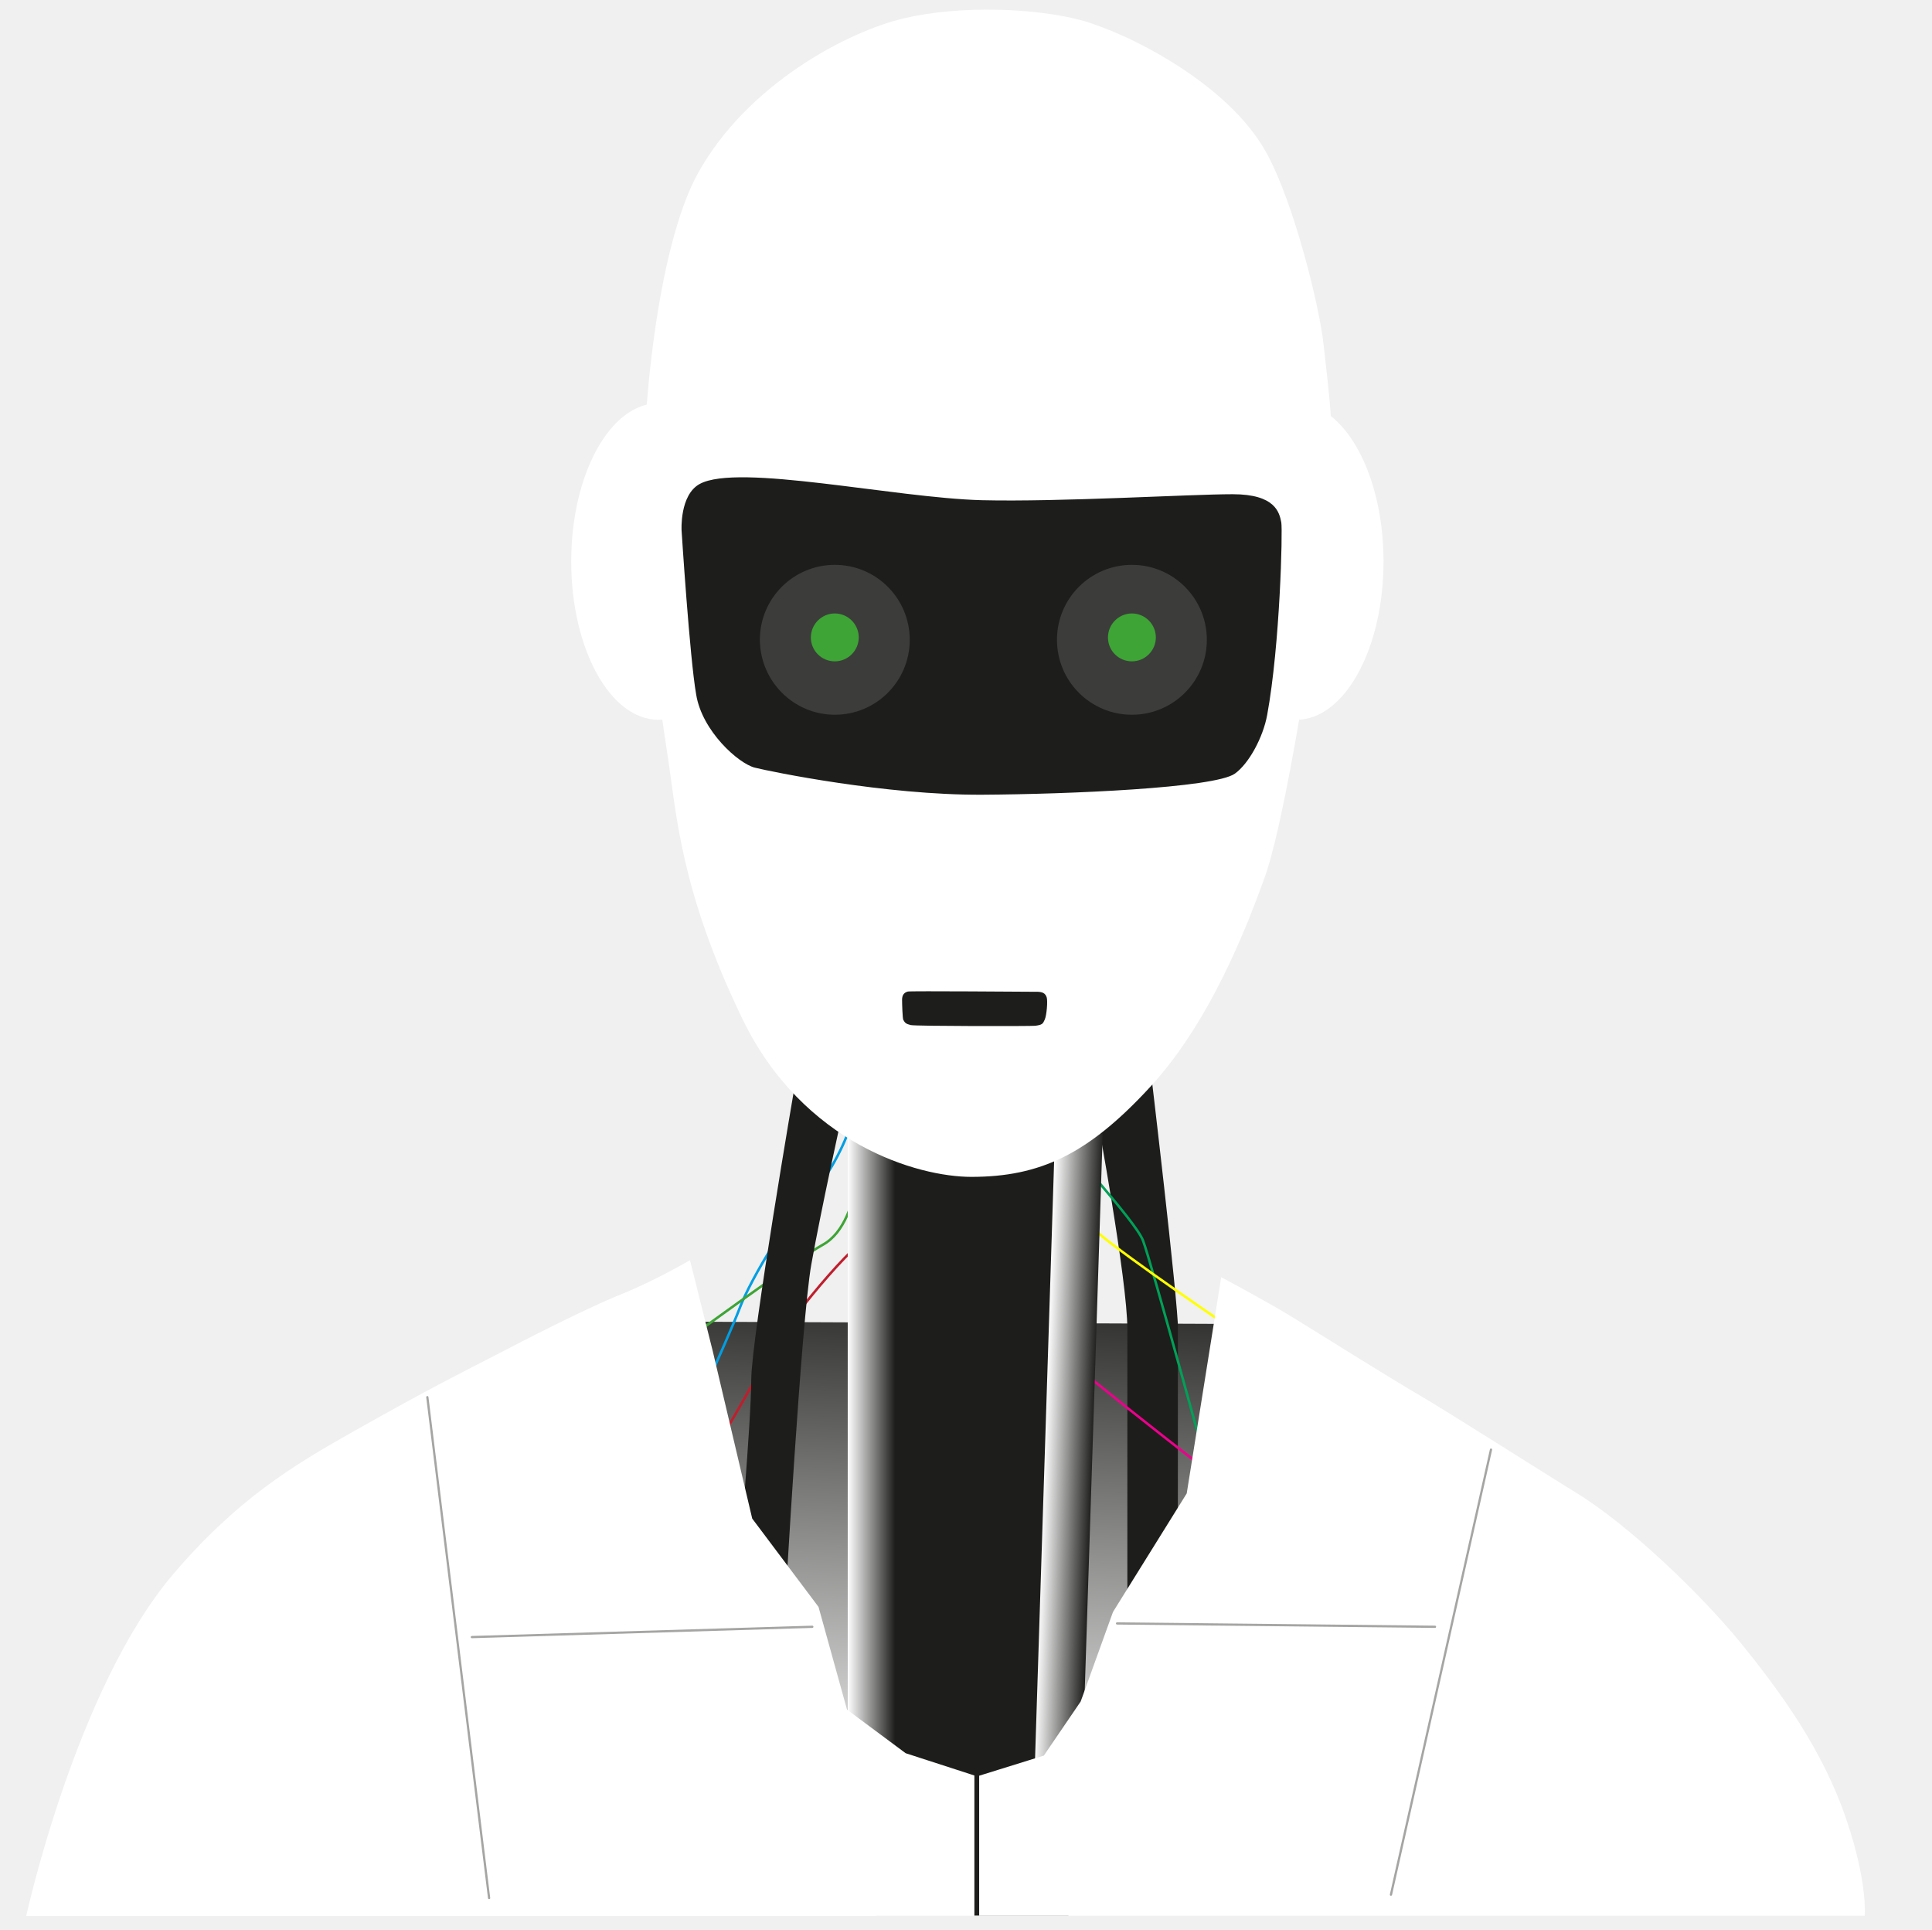
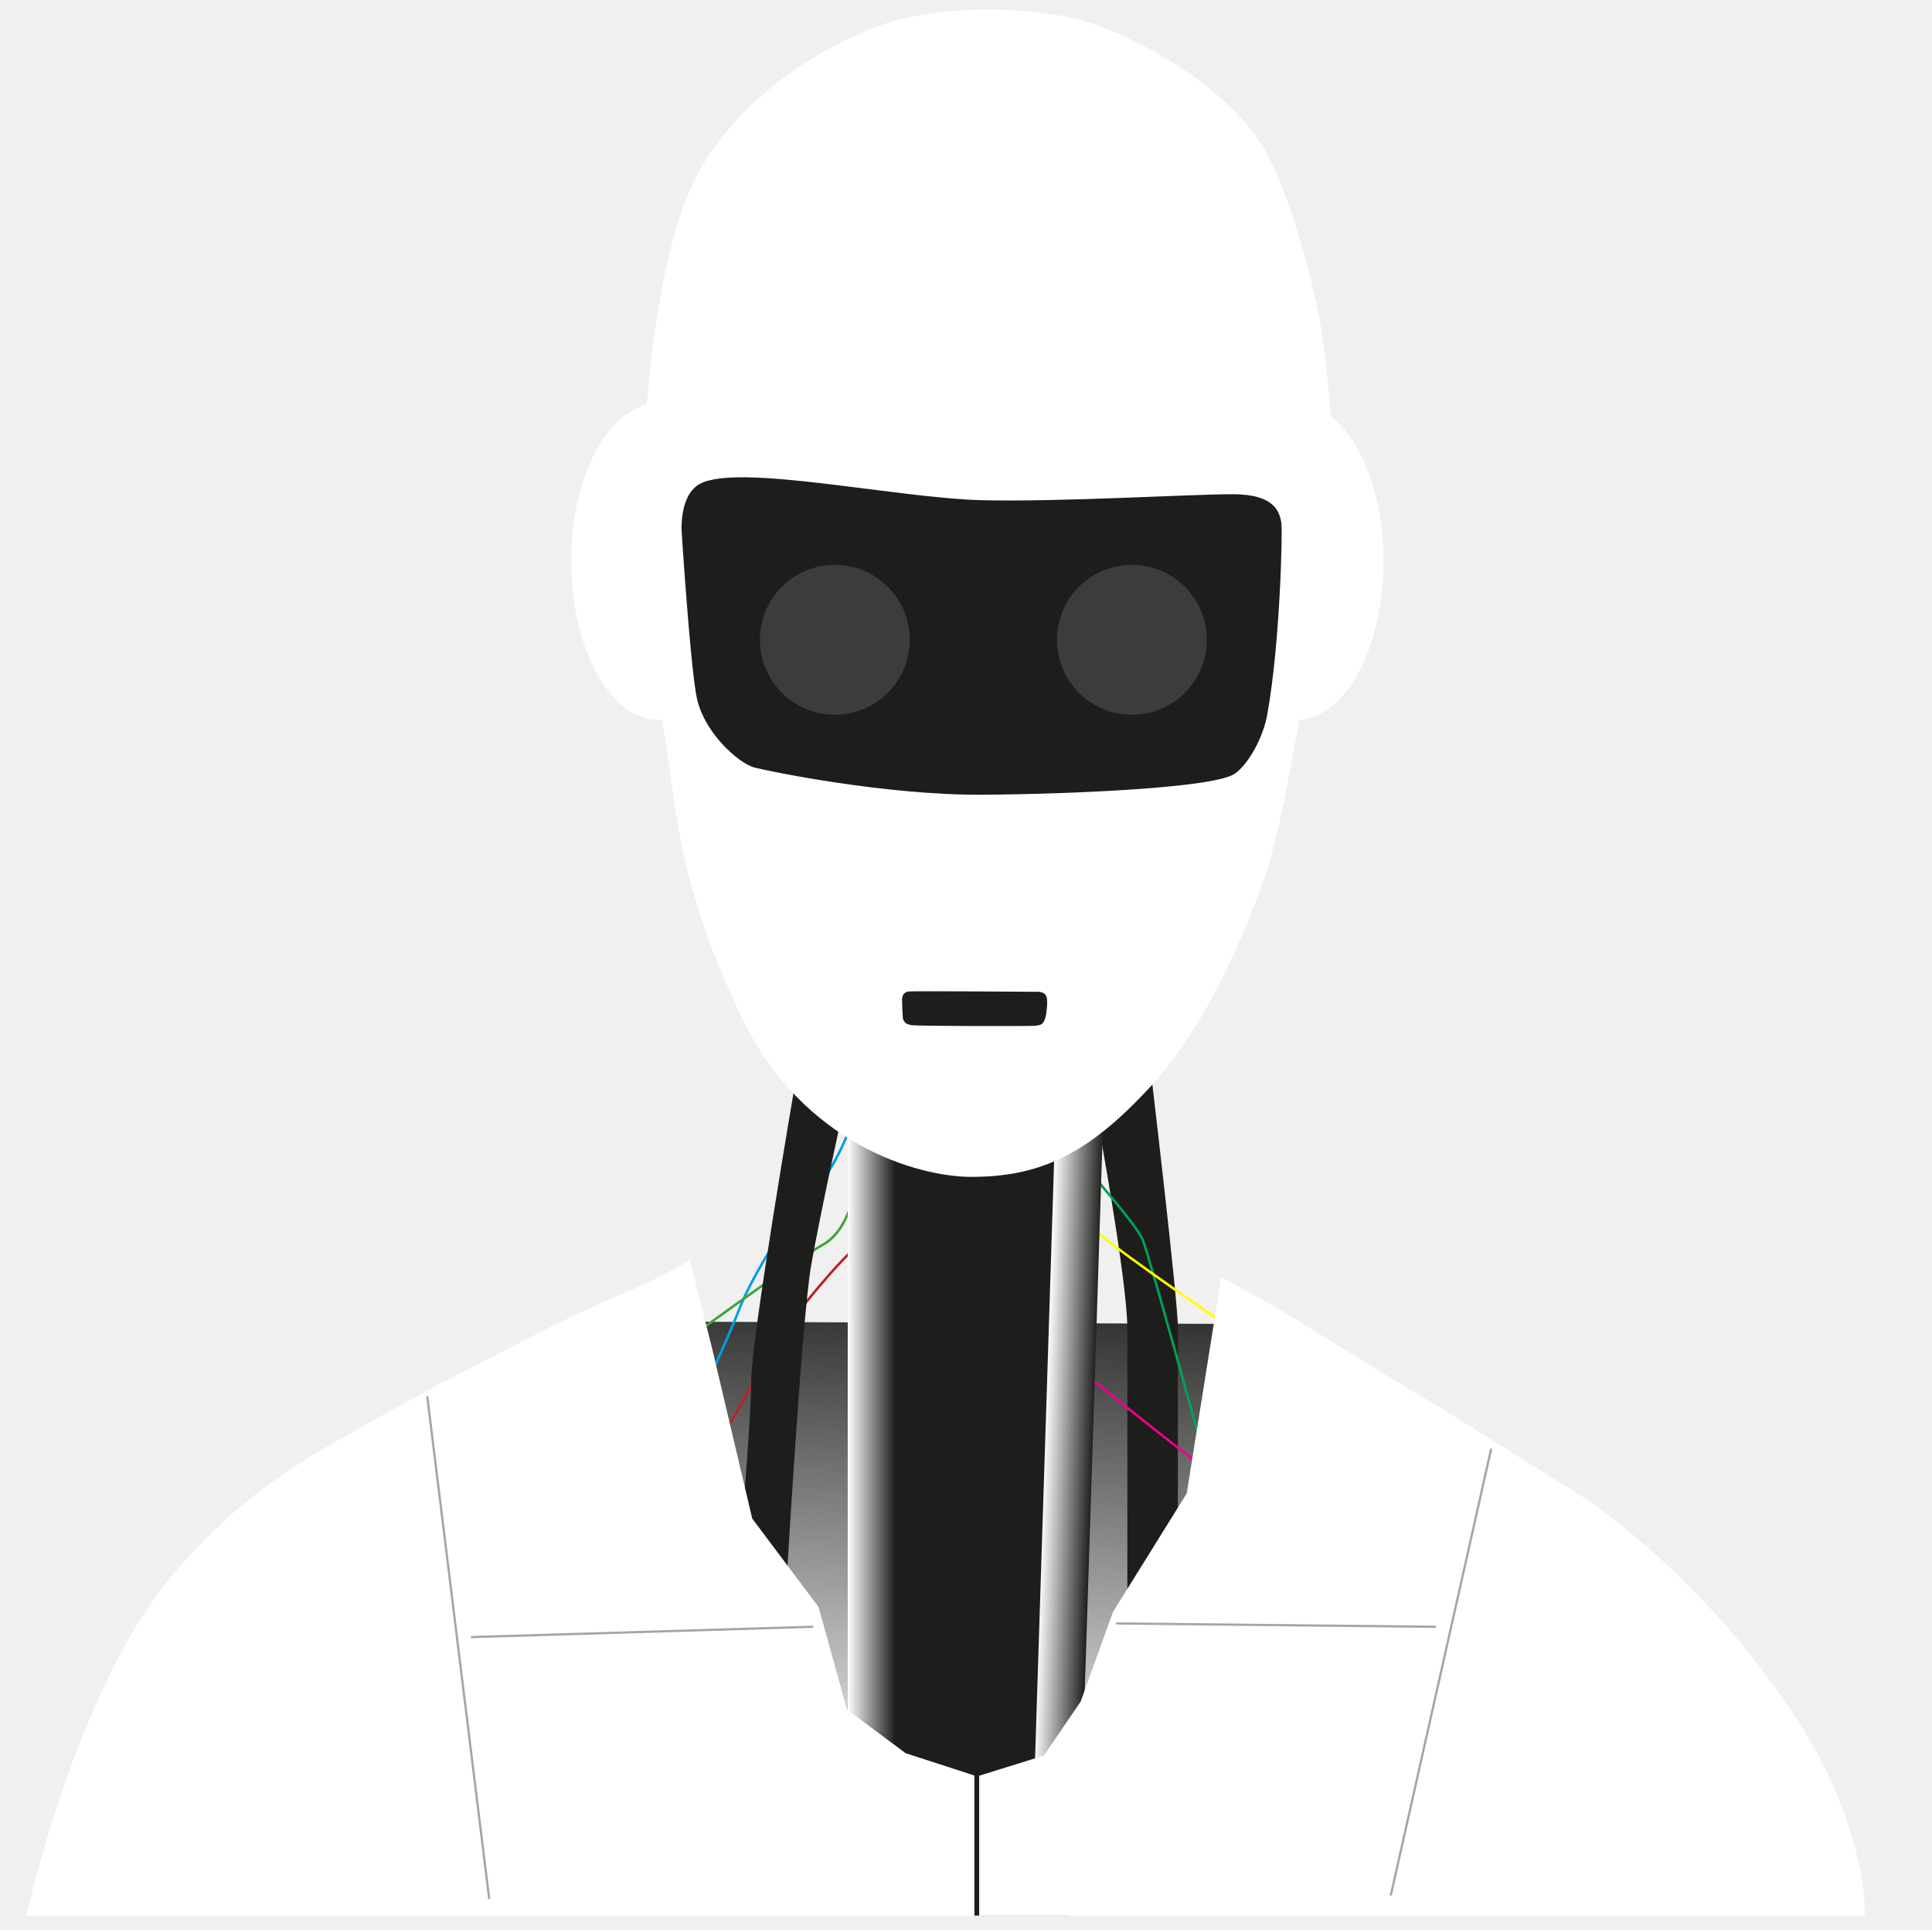
- <svg xmlns="http://www.w3.org/2000/svg" xmlns:xlink="http://www.w3.org/1999/xlink" viewBox="0 11.9 807 806">
-   <defs>
-     <path id="a" d="M274.5 596.4c0 2.6 23.1 57.3 24.5 64.7 1.4 7.4 20.9 58.6 20.9 58.6l64.8 43.4h36.7l36-14.8 42.5-56.4 30.3-63.4s4.9-63.6 0-63.6c-4.8 0-238.2-1-238.2-1s-17.5 29.9-17.5 32.5" />
-   </defs>
-   <clipPath id="b">
-     <use xlink:href="#a" overflow="visible" />
-   </clipPath>
-   <linearGradient id="c" gradientUnits="userSpaceOnUse" x1=".754" y1="838.602" x2="3.67" y2="838.602" gradientTransform="scale(82.8466 -82.8466) rotate(87.7 444.165 416.724)">
-     <stop offset="0" stop-color="#fff" />
-     <stop offset="1" stop-color="#1d1d1b" />
-   </linearGradient>
-   <path clip-path="url(#b)" fill="url(#c)" d="M266.6 762.8l8.4-209.3 268.1 10.8-8.4 209.3z" />
-   <defs>
-     <path id="d" d="M11 15.9h768v796H11z" />
-   </defs>
-   <clipPath id="e">
-     <use xlink:href="#d" overflow="visible" />
-   </clipPath>
-   <path clip-path="url(#e)" fill="none" stroke="#009EE2" stroke-width="1.045" d="M281.2 621s22.9-49.9 27.7-62.6c4.7-12.7 22.5-41.5 30.1-48.2 7.6-6.8 16.1-25.4 16.1-28.8" />
-   <path clip-path="url(#e)" fill="none" stroke="#BE1E2D" stroke-width="1.045" d="M275.9 655.2s34.9-57.6 42.1-72.2c7.2-14.6 34.2-47.8 45.8-55.6 11.6-7.8 24.4-29.3 24.4-33.2" />
-   <path clip-path="url(#e)" fill="none" stroke="#3DA435" stroke-width="1.045" d="M280.7 575.9s53.6-39.1 62.9-44.1c9.4-5.1 12.7-18 15-27.9 2.4-9.9-1.1-18.6-1.1-18.6" />
-   <defs>
-     <path id="f" d="M313.8 588.1c0 16.9-5.4 79.5-5.4 79.5l19.5 16.1s6.8-120.4 11-143.8c4.2-23.5 12.7-61.8 12.7-61.8l-19.5-13.5c0-.1-18.3 106.5-18.3 123.5" />
-   </defs>
-   <clipPath id="g">
-     <use xlink:href="#f" overflow="visible" />
-   </clipPath>
-   <linearGradient id="h" gradientUnits="userSpaceOnUse" x1="11" y1="574.092" x2="13.916" y2="574.092" gradientTransform="matrix(.001 0 0 -.001 -173.987 437.197)">
-     <stop offset="0" stop-color="#fff" />
-     <stop offset="1" stop-color="#1d1d1b" />
-   </linearGradient>
-   <path clip-path="url(#g)" fill="url(#h)" d="M308.4 464.5h43.2v219.1h-43.2z" />
-   <defs>
-     <path id="i" d="M458.2 478.1s12.7 68.5 12.7 88.8v122.7l21.2-25.4v-96.5c0-12.7-11.8-111.7-11.8-111.7l-22.1 22.1z" />
-   </defs>
-   <clipPath id="j">
-     <use xlink:href="#i" overflow="visible" />
-   </clipPath>
-   <linearGradient id="k" gradientUnits="userSpaceOnUse" x1="11" y1="572.822" x2="13.916" y2="572.822" gradientTransform="matrix(.001 0 0 -.001 -173.987 437.197)">
-     <stop offset="0" stop-color="#fff" />
-     <stop offset="1" stop-color="#1d1d1b" />
-   </linearGradient>
-   <path clip-path="url(#j)" fill="url(#k)" d="M458.2 456.1H492v233.5h-33.8z" />
+ <svg xmlns="http://www.w3.org/2000/svg" xmlns:xlink="http://www.w3.org/1999/xlink" version="1.1" id="Layer_1" x="0px" y="0px" viewBox="0 11.9 807 806" enable-background="new 0 11.9 807 806" xml:space="preserve">
  <g>
    <defs>
-       <path id="l" d="M11 15.9h768v796H11z" />
+       <path id="SVGID_1_" d="M274.5,596.4c0,2.6,23.1,57.3,24.5,64.7c1.4,7.4,20.9,58.6,20.9,58.6l64.8,43.4h36.7l36-14.8l42.5-56.4    l30.3-63.4c0,0,4.9-63.6,0-63.6c-4.8,0-238.2-1-238.2-1S274.5,593.8,274.5,596.4" />
    </defs>
-     <clipPath id="m">
-       <use xlink:href="#l" overflow="visible" />
+     <clipPath id="SVGID_2_">
+       <use xlink:href="#SVGID_1_" overflow="visible" />
    </clipPath>
-     <path clip-path="url(#m)" fill="none" stroke="#00A057" stroke-width="1.045" d="M506.1 631.5s-25.4-93.2-28.7-101.6c-3.4-8.5-33.2-40-33.2-43.4" />
-     <path clip-path="url(#m)" fill="none" stroke="#FF0" stroke-width="1.045" d="M533.9 580s-37.8-25.3-61.7-42.8c-23.9-17.5-15-12-19.5-30.4-4.4-18.5 0-25.4 0-25.4" />
-     <path clip-path="url(#m)" fill="none" stroke="#EC008C" stroke-width="1.045" d="M526.4 643.1s-49.8-37.9-81.3-64.2c-31.4-26.3-19.8-17.9-25.6-45.6-5.8-27.7 0-38 0-38" />
-   </g>
-   <path fill="#1D1D1B" d="M373.9 477.3l-8.1 334.6h80.5V477.3z" />
-   <g>
-     <defs>
-       <path id="n" d="M354.1 486.7H374v267.7h-19.9z" />
-     </defs>
-     <clipPath id="o">
-       <use xlink:href="#n" overflow="visible" />
-     </clipPath>
-     <linearGradient id="p" gradientUnits="userSpaceOnUse" x1="34.712" y1="871.495" x2="37.628" y2="871.495" gradientTransform="matrix(6.8108 0 0 -6.8108 117.666 6556.11)">
-       <stop offset="0" stop-color="#fff" />
-       <stop offset="1" stop-color="#1d1d1b" />
+     <linearGradient id="SVGID_3_" gradientUnits="userSpaceOnUse" x1="0.754" y1="838.602" x2="3.67" y2="838.602" gradientTransform="matrix(3.3248 -82.7799 -82.7799 -3.3248 69817.125 3629.282)">
+       <stop offset="0" style="stop-color:#FFFFFF" />
+       <stop offset="1" style="stop-color:#1D1D1B" />
    </linearGradient>
-     <path clip-path="url(#o)" fill="url(#p)" d="M354.1 486.7H374v267.7h-19.9z" />
+     <polygon clip-path="url(#SVGID_2_)" fill="url(#SVGID_3_)" points="266.6,762.8 275,553.5 543.1,564.3 534.7,773.6  " />
  </g>
  <g>
    <defs>
-       <path id="q" d="M440.7 484.7l-8.6 269.4 19.8.8 8.7-269.4z" />
+       <rect id="SVGID_4_" x="11" y="15.9" width="768" height="796" />
    </defs>
-     <clipPath id="r">
-       <use xlink:href="#q" overflow="visible" />
+     <clipPath id="SVGID_5_">
+       <use xlink:href="#SVGID_4_" overflow="visible" />
    </clipPath>
-     <linearGradient id="s" gradientUnits="userSpaceOnUse" x1="40.193" y1="871.931" x2="43.109" y2="871.931" gradientTransform="scale(7.081 -7.081) rotate(-2 -27434.06 -220.215)">
-       <stop offset="0" stop-color="#fff" />
-       <stop offset="1" stop-color="#1d1d1b" />
-     </linearGradient>
-     <path clip-path="url(#r)" fill="url(#s)" d="M432.1 483.7L470 485l-9.5 270.9-37.8-1.4z" />
+     <path clip-path="url(#SVGID_5_)" fill="none" stroke="#009EE2" stroke-width="1.045" d="M281.2,621c0,0,22.9-49.9,27.7-62.6   c4.7-12.7,22.5-41.5,30.1-48.2c7.6-6.8,16.1-25.4,16.1-28.8" />
+     <path clip-path="url(#SVGID_5_)" fill="none" stroke="#BE1E2D" stroke-width="1.045" d="M275.9,655.2c0,0,34.9-57.6,42.1-72.2   c7.2-14.6,34.2-47.8,45.8-55.6c11.6-7.8,24.4-29.3,24.4-33.2" />
+     <path clip-path="url(#SVGID_5_)" fill="none" stroke="#3DA435" stroke-width="1.045" d="M280.7,575.9c0,0,53.6-39.1,62.9-44.1   c9.4-5.1,12.7-18,15-27.9c2.4-9.9-1.1-18.6-1.1-18.6" />
  </g>
  <g>
    <defs>
-       <path id="t" d="M11 15.9h768v796H11z" />
+       <path id="SVGID_6_" d="M313.8,588.1c0,16.9-5.4,79.5-5.4,79.5l19.5,16.1c0,0,6.8-120.4,11-143.8c4.2-23.5,12.7-61.8,12.7-61.8    l-19.5-13.5C332.1,464.5,313.8,571.1,313.8,588.1" />
    </defs>
-     <clipPath id="u">
-       <use xlink:href="#t" overflow="visible" />
+     <clipPath id="SVGID_7_">
+       <use xlink:href="#SVGID_6_" overflow="visible" />
    </clipPath>
-     <path clip-path="url(#u)" fill="#FFF" d="M11 811.9s20.7-94.7 61.2-142.4c26.9-31.6 50.4-45.6 74.4-59.2 33.8-19.1 46-25 63.6-34.1 20.7-10.8 39.9-20.1 50.3-24.2 13.3-5.4 27.7-13.8 27.7-13.8l9.5 37.9 16.5 70 27.7 36.9 11.9 42.9 24.5 18.2 28.7 9.3v58.7H11zM409 811.9v-58.4l27-8.4 15.4-22.6 13.5-37.4 30.8-49.5 14.4-90.3s19.7 10.5 29.6 16.6c13.1 8.1 42.2 26.3 53.4 32.8 11.2 6.5 54.7 34.2 64.9 40.4 22.2 13.5 52.2 42.3 69 62.8 16.7 20.6 34.5 44.9 44.3 74.1 8.9 26.2 7.6 40 7.6 40H409zM541.5 312.5c20.1 0 36.4-29.6 36.4-66.1 0-36.5-16.3-66.1-36.4-66.1s-36.4 29.6-36.4 66.1c0 36.5 16.3 66.1 36.4 66.1M275 312.5c20.1 0 36.4-29.6 36.4-66.1 0-36.5-16.3-66.1-36.4-66.1-20.1 0-36.4 29.6-36.4 66.1 0 36.5 16.3 66.1 36.4 66.1" />
-     <path clip-path="url(#u)" fill="#FFF" d="M405.7 503.4c-22.1 0-70.2-13.5-95.6-66-25.9-53.6-27.5-85.5-31.3-110.4-3.8-25-9.3-62.2-10.2-102-.8-39.8 5.9-109.6 22.8-140.5 20.6-37.4 62.7-59.5 86.4-65 23.7-5.5 54.6-4.2 73.6.8 19 5.1 61.8 26.2 77.8 55.8 11.4 20.9 22 63.9 23.7 80 1.7 16.1 5.1 38.5 2.9 64.7-1.9 22.4-17.1 128.4-27.5 157.4-11.8 33-27.1 65.2-48.2 88-25.6 27.7-45.6 37.2-74.4 37.2" />
-     <path clip-path="url(#u)" fill="#1D1D1B" d="M284.7 233.5s-.9-14.9 7.6-19.5c16.1-8.7 81.1 5.8 117.7 6.8 32.9.8 87.1-2.5 104.9-2.5 17.8 0 19.5 7.6 20.3 11.8.6 3.2-.5 51-5.9 80.4-1.7 9.3-7.6 20.3-13.5 24.5-8.4 6-69.4 8.6-105.7 8.8-40.2.2-88-9.6-94.8-11.3-6.8-1.7-22-15.2-24.5-30.5-2.7-15.2-6.1-68.5-6.1-68.5" />
+     <linearGradient id="SVGID_8_" gradientUnits="userSpaceOnUse" x1="11" y1="574.092" x2="13.916" y2="574.092" gradientTransform="matrix(1.000000e-03 0 0 -1.000000e-03 -173.9867 437.1975)">
+       <stop offset="0" style="stop-color:#FFFFFF" />
+       <stop offset="1" style="stop-color:#1D1D1B" />
+     </linearGradient>
+     <rect x="308.4" y="464.5" clip-path="url(#SVGID_7_)" fill="url(#SVGID_8_)" width="43.2" height="219.1" />
  </g>
-   <path fill="none" stroke="#A5A5A4" stroke-width=".935" stroke-linecap="round" d="M204.3 804.6l-25.8-209.2M466.6 689.9l132.8 1.4M197.1 695.6l142.2-4.3M581 803.2l41.8-185.9" />
  <g>
    <defs>
-       <path id="v" d="M11 15.9h768v796H11z" />
+       <path id="SVGID_9_" d="M458.2,478.1c0,0,12.7,68.5,12.7,88.8v122.7l21.2-25.4v-96.5c0-12.7-11.8-111.7-11.8-111.7L458.2,478.1z" />
    </defs>
-     <clipPath id="w">
-       <use xlink:href="#v" overflow="visible" />
+     <clipPath id="SVGID_10_">
+       <use xlink:href="#SVGID_9_" overflow="visible" />
    </clipPath>
-     <path clip-path="url(#w)" fill="#1D1D1B" d="M379.2 426c-1.8.5-2.4 1.7-2.4 3.5s.2 7.8.5 8.3c.7 1.3 1.1 1.7 3.1 2.2 2 .5 50.6.5 52 .3 3-.4 3.2-.8 4-2.6.8-1.8 1.3-7.8.8-9.3-.6-1.7-1.7-2.4-4.7-2.3-3 0-52.2-.4-53.3-.1" />
-     <path class="robot__eye--outer" clip-path="url(#w)" fill="#3C3C3B" d="M472.8 310.4c17.3 0 31.3-14 31.3-31.3s-14-31.3-31.3-31.3-31.3 14-31.3 31.3 14 31.3 31.3 31.3" />
-     <path class="robot__eye" clip-path="url(#w)" fill="#3DA435" d="M472.8 288.1c5.5 0 10-4.5 10-10s-4.5-10-10-10-10 4.5-10 10c0 5.6 4.5 10 10 10" />
-     <path class="robot__eye--outer" clip-path="url(#w)" fill="#3C3C3B" d="M348.7 310.4c17.3 0 31.3-14 31.3-31.3s-14-31.3-31.3-31.3-31.3 14-31.3 31.3c.1 17.3 14.1 31.3 31.3 31.3" />
-     <path class="robot__eye" clip-path="url(#w)" fill="#3DA435" d="M348.7 288.1c5.5 0 10-4.5 10-10s-4.5-10-10-10-10 4.5-10 10c0 5.6 4.5 10 10 10" />
+     <linearGradient id="SVGID_11_" gradientUnits="userSpaceOnUse" x1="11" y1="572.822" x2="13.916" y2="572.822" gradientTransform="matrix(1.000000e-03 0 0 -1.000000e-03 -173.9867 437.1975)">
+       <stop offset="0" style="stop-color:#FFFFFF" />
+       <stop offset="1" style="stop-color:#1D1D1B" />
+     </linearGradient>
+     <rect x="458.2" y="456.1" clip-path="url(#SVGID_10_)" fill="url(#SVGID_11_)" width="33.8" height="233.5" />
+   </g>
+   <g>
+     <defs>
+       <rect id="SVGID_12_" x="11" y="15.9" width="768" height="796" />
+     </defs>
+     <clipPath id="SVGID_13_">
+       <use xlink:href="#SVGID_12_" overflow="visible" />
+     </clipPath>
+     <path clip-path="url(#SVGID_13_)" fill="none" stroke="#00A057" stroke-width="1.045" d="M506.1,631.5c0,0-25.4-93.2-28.7-101.6   c-3.4-8.5-33.2-40-33.2-43.4" />
+     <path clip-path="url(#SVGID_13_)" fill="none" stroke="#FFFF00" stroke-width="1.045" d="M533.9,580c0,0-37.8-25.3-61.7-42.8   c-23.9-17.5-15-12-19.5-30.4c-4.4-18.5,0-25.4,0-25.4" />
+     <path clip-path="url(#SVGID_13_)" fill="none" stroke="#EC008C" stroke-width="1.045" d="M526.4,643.1c0,0-49.8-37.9-81.3-64.2   c-31.4-26.3-19.8-17.9-25.6-45.6c-5.8-27.7,0-38,0-38" />
+   </g>
+   <polygon fill="#1D1D1B" points="373.9,477.3 365.8,811.9 446.3,811.9 446.3,477.3 " />
+   <g>
+     <defs>
+       <rect id="SVGID_14_" x="354.1" y="486.7" width="19.9" height="267.7" />
+     </defs>
+     <clipPath id="SVGID_15_">
+       <use xlink:href="#SVGID_14_" overflow="visible" />
+     </clipPath>
+     <linearGradient id="SVGID_16_" gradientUnits="userSpaceOnUse" x1="34.712" y1="871.495" x2="37.628" y2="871.495" gradientTransform="matrix(6.8108 0 0 -6.8108 117.6665 6556.109)">
+       <stop offset="0" style="stop-color:#FFFFFF" />
+       <stop offset="1" style="stop-color:#1D1D1B" />
+     </linearGradient>
+     <rect x="354.1" y="486.7" clip-path="url(#SVGID_15_)" fill="url(#SVGID_16_)" width="19.9" height="267.7" />
+   </g>
+   <g>
+     <defs>
+       <polygon id="SVGID_17_" points="440.7,484.7 432.1,754.1 451.9,754.9 460.6,485.5   " />
+     </defs>
+     <clipPath id="SVGID_18_">
+       <use xlink:href="#SVGID_17_" overflow="visible" />
+     </clipPath>
+     <linearGradient id="SVGID_19_" gradientUnits="userSpaceOnUse" x1="40.193" y1="871.931" x2="43.109" y2="871.931" gradientTransform="matrix(7.0767 0.2471 0.2471 -7.0767 -63.9005 6779.906)">
+       <stop offset="0" style="stop-color:#FFFFFF" />
+       <stop offset="1" style="stop-color:#1D1D1B" />
+     </linearGradient>
+     <polygon clip-path="url(#SVGID_18_)" fill="url(#SVGID_19_)" points="432.1,483.7 470,485 460.5,755.9 422.7,754.5  " />
+   </g>
+   <g>
+     <defs>
+       <rect id="SVGID_20_" x="11" y="15.9" width="768" height="796" />
+     </defs>
+     <clipPath id="SVGID_21_">
+       <use xlink:href="#SVGID_20_" overflow="visible" />
+     </clipPath>
+     <path clip-path="url(#SVGID_21_)" fill="#FFFFFF" d="M11,811.9c0,0,20.7-94.7,61.2-142.4c26.9-31.6,50.4-45.6,74.4-59.2   c33.8-19.1,46-25,63.6-34.1c20.7-10.8,39.9-20.1,50.3-24.2c13.3-5.4,27.7-13.8,27.7-13.8l9.5,37.9l16.5,70l27.7,36.9l11.9,42.9   l24.5,18.2l28.7,9.3v58.7H11z" />
+     <path clip-path="url(#SVGID_21_)" fill="#FFFFFF" d="M409,811.9v-58.4l27-8.4l15.4-22.6l13.5-37.4l30.8-49.5l14.4-90.3   c0,0,19.7,10.5,29.6,16.6c13.1,8.1,42.2,26.3,53.4,32.8c11.2,6.5,54.7,34.2,64.9,40.4c22.2,13.5,52.2,42.3,69,62.8   c16.7,20.6,34.5,44.9,44.3,74.1c8.9,26.2,7.6,40,7.6,40H409z" />
+     <path clip-path="url(#SVGID_21_)" fill="#FFFFFF" d="M541.5,312.5c20.1,0,36.4-29.6,36.4-66.1c0-36.5-16.3-66.1-36.4-66.1   s-36.4,29.6-36.4,66.1C505.1,282.9,521.4,312.5,541.5,312.5" />
+     <path clip-path="url(#SVGID_21_)" fill="#FFFFFF" d="M275,312.5c20.1,0,36.4-29.6,36.4-66.1c0-36.5-16.3-66.1-36.4-66.1   c-20.1,0-36.4,29.6-36.4,66.1C238.6,282.9,254.9,312.5,275,312.5" />
+     <path clip-path="url(#SVGID_21_)" fill="#FFFFFF" d="M405.7,503.4c-22.1,0-70.2-13.5-95.6-66c-25.9-53.6-27.5-85.5-31.3-110.4   c-3.8-25-9.3-62.2-10.2-102c-0.8-39.8,5.9-109.6,22.8-140.5C312,47.1,354.1,25,377.8,19.5c23.7-5.5,54.6-4.2,73.6,0.8   c19,5.1,61.8,26.2,77.8,55.8c11.4,20.9,22,63.9,23.7,80c1.7,16.1,5.1,38.5,2.9,64.7c-1.9,22.4-17.1,128.4-27.5,157.4   c-11.8,33-27.1,65.2-48.2,88C454.5,493.9,434.5,503.4,405.7,503.4" />
+     <path clip-path="url(#SVGID_21_)" fill="#1D1D1B" d="M284.7,233.5c0,0-0.9-14.9,7.6-19.5c16.1-8.7,81.1,5.8,117.7,6.8   c32.9,0.8,87.1-2.5,104.9-2.5c17.8,0,19.5,7.6,20.3,11.8c0.6,3.2-0.5,51-5.9,80.4c-1.7,9.3-7.6,20.3-13.5,24.5   c-8.4,6-69.4,8.6-105.7,8.8c-40.2,0.2-88-9.6-94.8-11.3c-6.8-1.7-22-15.2-24.5-30.5C288.1,286.8,284.7,233.5,284.7,233.5" />
+   </g>
+   <line fill="none" stroke="#A5A5A4" stroke-width="0.935" stroke-linecap="round" x1="204.3" y1="804.6" x2="178.5" y2="595.4" />
+   <line fill="none" stroke="#A5A5A4" stroke-width="0.935" stroke-linecap="round" x1="466.6" y1="689.9" x2="599.4" y2="691.3" />
+   <line fill="none" stroke="#A5A5A4" stroke-width="0.935" stroke-linecap="round" x1="197.1" y1="695.6" x2="339.3" y2="691.3" />
+   <line fill="none" stroke="#A5A5A4" stroke-width="0.935" stroke-linecap="round" x1="581" y1="803.2" x2="622.8" y2="617.3" />
+   <g>
+     <defs>
+       <rect id="SVGID_22_" x="11" y="15.9" width="768" height="796" />
+     </defs>
+     <clipPath id="SVGID_23_">
+       <use xlink:href="#SVGID_22_" overflow="visible" />
+     </clipPath>
+     <path clip-path="url(#SVGID_23_)" fill="#1D1D1B" d="M379.2,426c-1.8,0.5-2.4,1.7-2.4,3.5c0,1.8,0.2,7.8,0.5,8.3   c0.7,1.3,1.1,1.7,3.1,2.2c2,0.5,50.6,0.5,52,0.3c3-0.4,3.2-0.8,4-2.6c0.8-1.8,1.3-7.8,0.8-9.3c-0.6-1.7-1.7-2.4-4.7-2.3   C429.5,426.1,380.3,425.7,379.2,426" />
+     <path clip-path="url(#SVGID_23_)" fill="#3C3C3B" d="M472.8,310.4c17.3,0,31.3-14,31.3-31.3c0-17.3-14-31.3-31.3-31.3   c-17.3,0-31.3,14-31.3,31.3C441.5,296.4,455.5,310.4,472.8,310.4" />
+     <path class="robot__eye" clip-path="url(#SVGID_23_)" fill="#3DA435">
+       <animate attributeName="d" dur="4000ms" repeatCount="indefinite" values="M473.1,301.3c12.4,0,22.4-10,22.4-22.4c0-12.4-10-22.4-22.4-22.4c-12.4,0-22.4,10-22.4,22.4               C450.8,291.3,460.8,301.3,473.1,301.3;                M472.8,288.1c5.5,0,10-4.5,10-10c0-5.5-4.5-10-10-10c-5.5,0-10,4.5-10,10        C462.8,283.7,467.3,288.1,472.8,288.1;         M473.1,301.3c12.4,0,22.4-10,22.4-22.4c0-12.4-10-22.4-22.4-22.4c-12.4,0-22.4,10-22.4,22.4        C450.8,291.3,460.8,301.3,473.1,301.3;" />
+     </path>
+     <path clip-path="url(#SVGID_23_)" fill="#3C3C3B" d="M348.7,310.4c17.3,0,31.3-14,31.3-31.3c0-17.3-14-31.3-31.3-31.3   c-17.3,0-31.3,14-31.3,31.3C317.5,296.4,331.5,310.4,348.7,310.4" />
+     <path class="robot__eye" clip-path="url(#SVGID_23_)" fill="#3DA435">
+       <animate attributeName="d" dur="4000ms" repeatCount="indefinite" values="M348.8,302.3c12.4,0,22.4-10,22.4-22.4c0-12.4-10-22.4-22.4-22.4c-12.4,0-22.4,10-22.4,22.4               C326.4,292.3,336.4,302.3,348.8,302.3;                M348.7,288.1c5.5,0,10-4.5,10-10c0-5.5-4.5-10-10-10c-5.5,0-10,4.5-10,10        C338.7,283.7,343.2,288.1,348.7,288.1;         M348.8,302.3c12.4,0,22.4-10,22.4-22.4c0-12.4-10-22.4-22.4-22.4c-12.4,0-22.4,10-22.4,22.4        C326.4,292.3,336.4,302.3,348.8,302.3;" />
+     </path>
  </g>
</svg>
